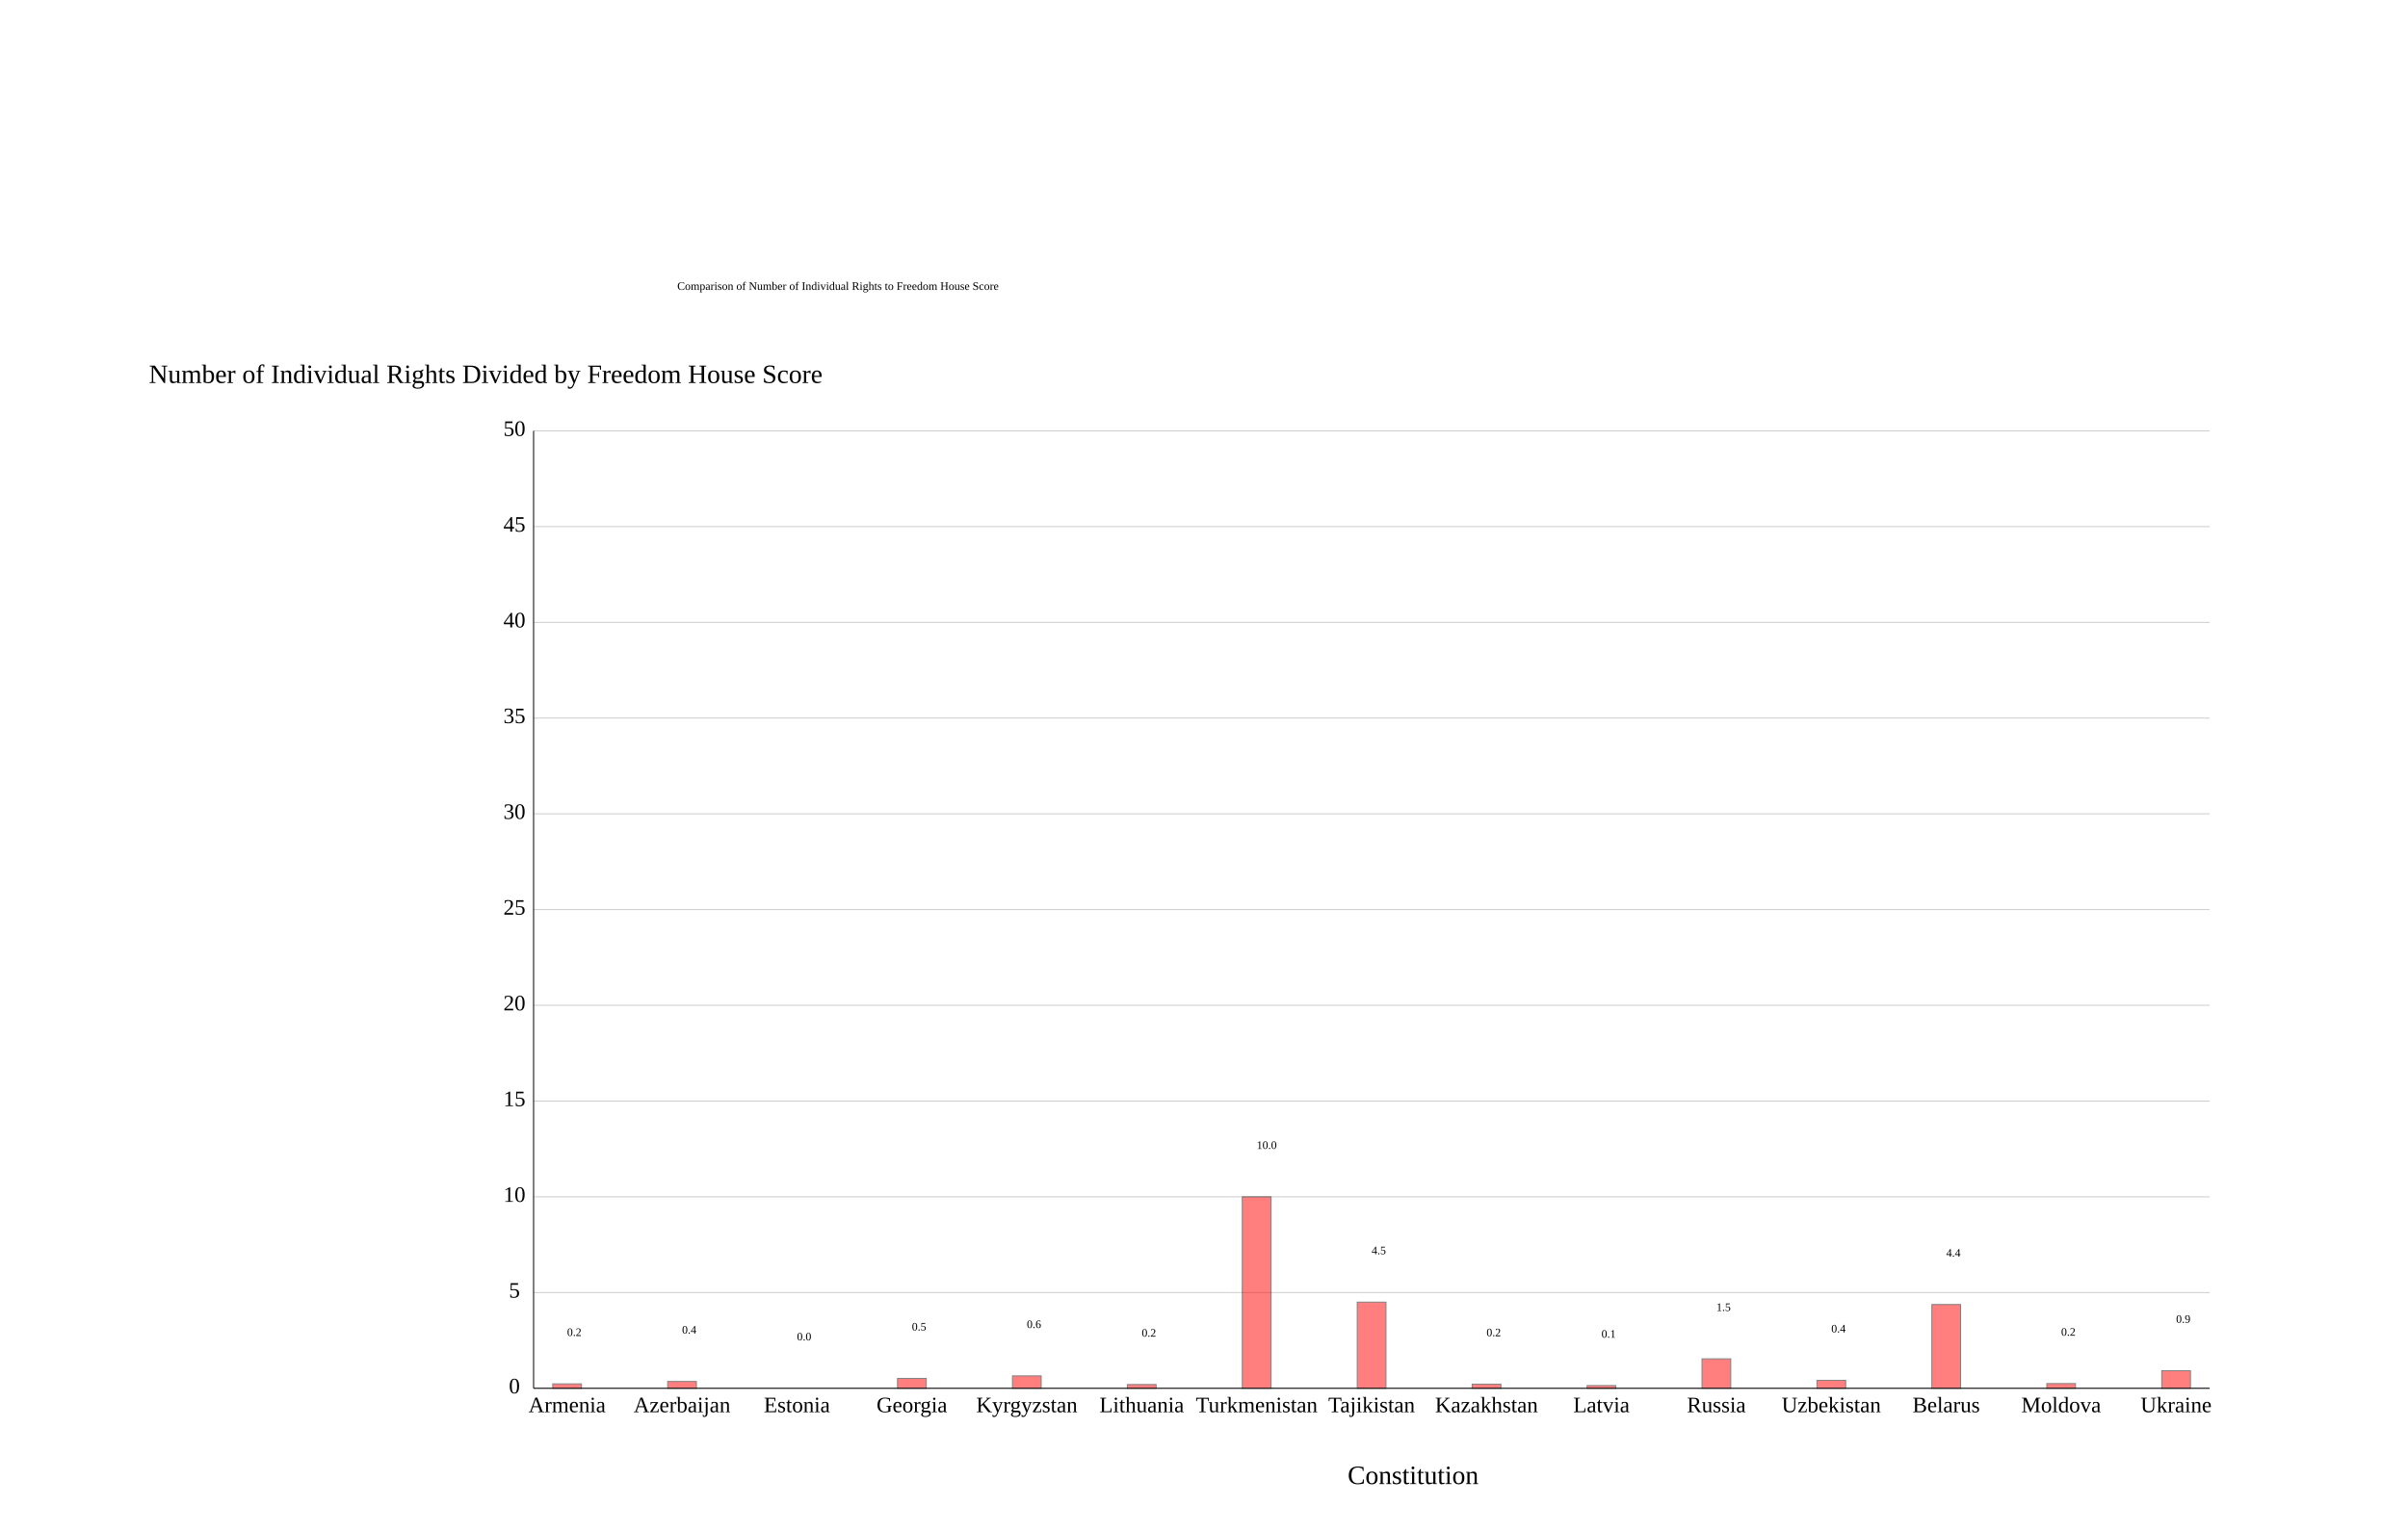
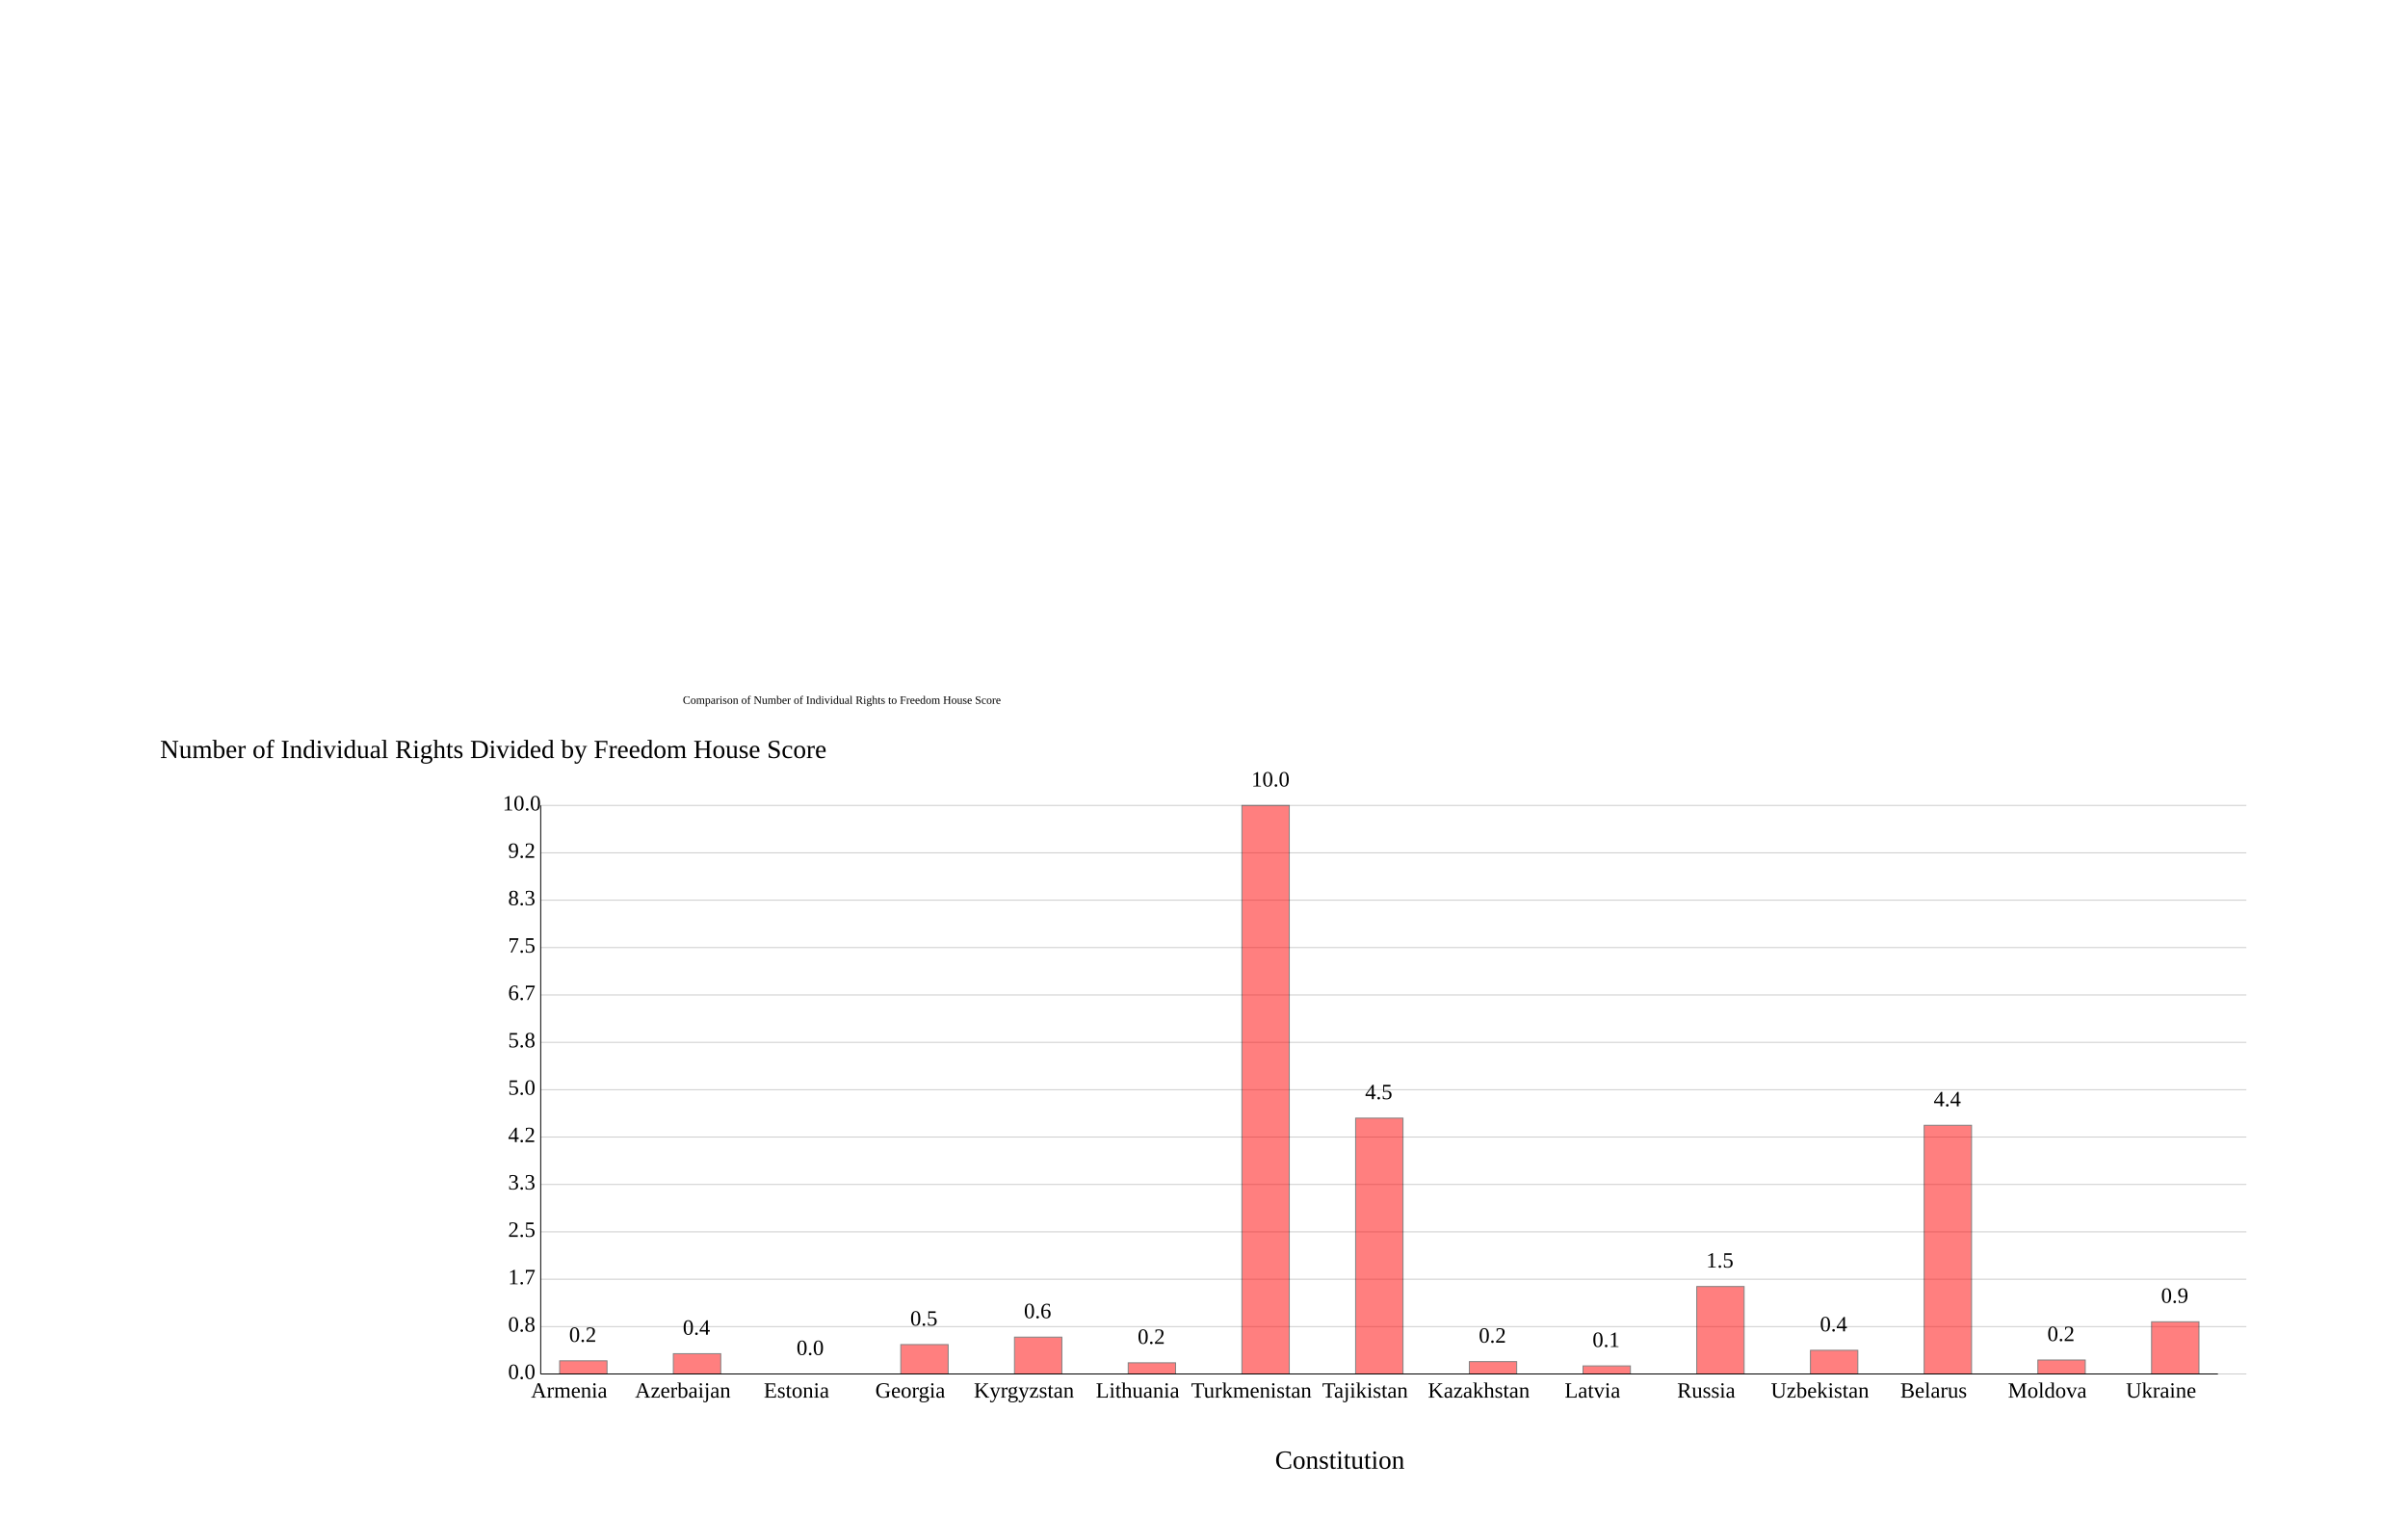
- <svg xmlns="http://www.w3.org/2000/svg" height="1400" width="2200" viewBox="0, -1500, 1500, 1600">
+ <svg xmlns="http://www.w3.org/2000/svg" height="850" width="1350" viewBox="0, -1500, 1500, 1600">
  <g>
-     <line x1="50" y1="-50" x2="1800" y2="-50" stroke="black" />
-     <text x="900" y="50" font-size="xx-large">Constitution</text>
-     <line x1="50" y1="-50" x2="50" y2="-1050" stroke="black" />
-     <text x="0" y="-1100" font-size="xx-large" text-anchor="middle">Number of Individual Rights Divided by Freedom House
+     <line x1="50" y1="-50" x2="1820" y2="-50" stroke="black" />
+     <text x="825" y="50" font-size="xx-large">Constitution</text>
+     <line x1="50" y1="-50" x2="50" y2="-650" stroke="black" />
+     <text x="0" y="-700" font-size="xx-large" text-anchor="middle">Number of Individual Rights Divided by Freedom House
                    Score</text>
-     <text x="30" y="-50" font-size="x-large" text-anchor="middle" dominant-baseline="middle">0</text>
-     <line x1="50" y1="-50" x2="1800" y2="-50" stroke="black" opacity=".2" />
-     <text x="30" y="-150" font-size="x-large" text-anchor="middle" dominant-baseline="middle">5</text>
-     <line x1="50" y1="-150" x2="1800" y2="-150" stroke="black" opacity=".2" />
-     <text x="30" y="-250" font-size="x-large" text-anchor="middle" dominant-baseline="middle">10</text>
-     <line x1="50" y1="-250" x2="1800" y2="-250" stroke="black" opacity=".2" />
-     <text x="30" y="-350" font-size="x-large" text-anchor="middle" dominant-baseline="middle">15</text>
-     <line x1="50" y1="-350" x2="1800" y2="-350" stroke="black" opacity=".2" />
-     <text x="30" y="-450" font-size="x-large" text-anchor="middle" dominant-baseline="middle">20</text>
-     <line x1="50" y1="-450" x2="1800" y2="-450" stroke="black" opacity=".2" />
-     <text x="30" y="-550" font-size="x-large" text-anchor="middle" dominant-baseline="middle">25</text>
-     <line x1="50" y1="-550" x2="1800" y2="-550" stroke="black" opacity=".2" />
-     <text x="30" y="-650" font-size="x-large" text-anchor="middle" dominant-baseline="middle">30</text>
-     <line x1="50" y1="-650" x2="1800" y2="-650" stroke="black" opacity=".2" />
-     <text x="30" y="-750" font-size="x-large" text-anchor="middle" dominant-baseline="middle">35</text>
-     <line x1="50" y1="-750" x2="1800" y2="-750" stroke="black" opacity=".2" />
-     <text x="30" y="-850" font-size="x-large" text-anchor="middle" dominant-baseline="middle">40</text>
-     <line x1="50" y1="-850" x2="1800" y2="-850" stroke="black" opacity=".2" />
-     <text x="30" y="-950" font-size="x-large" text-anchor="middle" dominant-baseline="middle">45</text>
-     <line x1="50" y1="-950" x2="1800" y2="-950" stroke="black" opacity=".2" />
-     <text x="30" y="-1050" font-size="x-large" text-anchor="middle" dominant-baseline="middle">50</text>
-     <line x1="50" y1="-1050" x2="1800" y2="-1050" stroke="black" opacity=".2" />
-     <rect x="70" y="-54.63" width="30" height="4.63" stroke="black" fill="red" opacity=".5" />
-     <text x="85" y="-25" font-size="x-large" text-anchor="middle">Armenia</text>
-     <text x="85" y="-104.63" text-anchor="start">0.2</text>
-     <rect x="190" y="-57.143" width="30" height="7.143" stroke="black" fill="red" opacity=".5" />
-     <text x="205" y="-25" font-size="x-large" text-anchor="middle">Azerbaijan</text>
-     <text x="205" y="-107.143" text-anchor="start">0.4</text>
-     <rect x="310" y="-50" width="30" height="0" stroke="black" fill="red" opacity=".5" />
-     <text x="325" y="-25" font-size="x-large" text-anchor="middle">Estonia</text>
-     <text x="325" y="-100" text-anchor="start">0.0</text>
-     <rect x="430" y="-60.345" width="30" height="10.345" stroke="black" fill="red" opacity=".5" />
-     <text x="445" y="-25" font-size="x-large" text-anchor="middle">Georgia</text>
-     <text x="445" y="-110.345" text-anchor="start">0.5</text>
-     <rect x="550" y="-62.963" width="30" height="12.963" stroke="black" fill="red" opacity=".5" />
-     <text x="565" y="-25" font-size="x-large" text-anchor="middle">Kyrgyzstan</text>
-     <text x="565" y="-112.963" text-anchor="start">0.6</text>
-     <rect x="670" y="-53.933" width="30" height="3.933" stroke="black" fill="red" opacity=".5" />
-     <text x="685" y="-25" font-size="x-large" text-anchor="middle">Lithuania</text>
-     <text x="685" y="-103.933" text-anchor="start">0.2</text>
-     <rect x="790" y="-250" width="30" height="200" stroke="black" fill="red" opacity=".5" />
-     <text x="805" y="-25" font-size="x-large" text-anchor="middle">Turkmenistan</text>
-     <text x="805" y="-300" text-anchor="start">10.0</text>
-     <rect x="910" y="-140" width="30" height="90" stroke="black" fill="red" opacity=".5" />
-     <text x="925" y="-25" font-size="x-large" text-anchor="middle">Tajikistan</text>
-     <text x="925" y="-190" text-anchor="start">4.5</text>
-     <rect x="1030" y="-54.348" width="30" height="4.348" stroke="black" fill="red" opacity=".5" />
-     <text x="1045" y="-25" font-size="x-large" text-anchor="middle">Kazakhstan</text>
-     <text x="1045" y="-104.348" text-anchor="start">0.2</text>
-     <rect x="1150" y="-52.841" width="30" height="2.841" stroke="black" fill="red" opacity=".5" />
-     <text x="1165" y="-25" font-size="x-large" text-anchor="middle">Latvia</text>
-     <text x="1165" y="-102.841" text-anchor="start">0.1</text>
-     <rect x="1270" y="-80.769" width="30" height="30.769" stroke="black" fill="red" opacity=".5" />
-     <text x="1285" y="-25" font-size="x-large" text-anchor="middle">Russia</text>
-     <text x="1285" y="-130.769" text-anchor="start">1.5</text>
-     <rect x="1390" y="-58.333" width="30" height="8.333" stroke="black" fill="red" opacity=".5" />
-     <text x="1405" y="-25" font-size="x-large" text-anchor="middle">Uzbekistan</text>
-     <text x="1405" y="-108.333" text-anchor="start">0.4</text>
-     <rect x="1510" y="-137.5" width="30" height="87.5" stroke="black" fill="red" opacity=".5" />
-     <text x="1525" y="-25" font-size="x-large" text-anchor="middle">Belarus</text>
-     <text x="1525" y="-187.5" text-anchor="start">4.4</text>
-     <rect x="1630" y="-54.918" width="30" height="4.918" stroke="black" fill="red" opacity=".5" />
-     <text x="1645" y="-25" font-size="x-large" text-anchor="middle">Moldova</text>
-     <text x="1645" y="-104.918" text-anchor="start">0.2</text>
-     <rect x="1750" y="-68.367" width="30" height="18.367" stroke="black" fill="red" opacity=".5" />
-     <text x="1765" y="-25" font-size="x-large" text-anchor="middle">Ukraine</text>
-     <text x="1765" y="-118.367" text-anchor="start">0.9</text>
-     <text x="200" y="-1200" font-size="xxx-large" dominant-baseline="middle">Comparison of Number of Individual Rights to Freedom House
+     <text x="30" y="-50" font-size="x-large" text-anchor="middle" dominant-baseline="middle">0.0</text>
+     <line x1="50" y1="-50" x2="1850" y2="-50" stroke="black" opacity=".2" />
+     <text x="30" y="-100" font-size="x-large" text-anchor="middle" dominant-baseline="middle">0.8</text>
+     <line x1="50" y1="-100" x2="1850" y2="-100" stroke="black" opacity=".2" />
+     <text x="30" y="-150" font-size="x-large" text-anchor="middle" dominant-baseline="middle">1.7</text>
+     <line x1="50" y1="-150" x2="1850" y2="-150" stroke="black" opacity=".2" />
+     <text x="30" y="-200" font-size="x-large" text-anchor="middle" dominant-baseline="middle">2.5</text>
+     <line x1="50" y1="-200" x2="1850" y2="-200" stroke="black" opacity=".2" />
+     <text x="30" y="-250" font-size="x-large" text-anchor="middle" dominant-baseline="middle">3.3</text>
+     <line x1="50" y1="-250" x2="1850" y2="-250" stroke="black" opacity=".2" />
+     <text x="30" y="-300" font-size="x-large" text-anchor="middle" dominant-baseline="middle">4.2</text>
+     <line x1="50" y1="-300" x2="1850" y2="-300" stroke="black" opacity=".2" />
+     <text x="30" y="-350" font-size="x-large" text-anchor="middle" dominant-baseline="middle">5.0</text>
+     <line x1="50" y1="-350" x2="1850" y2="-350" stroke="black" opacity=".2" />
+     <text x="30" y="-400" font-size="x-large" text-anchor="middle" dominant-baseline="middle">5.8</text>
+     <line x1="50" y1="-400" x2="1850" y2="-400" stroke="black" opacity=".2" />
+     <text x="30" y="-450" font-size="x-large" text-anchor="middle" dominant-baseline="middle">6.7</text>
+     <line x1="50" y1="-450" x2="1850" y2="-450" stroke="black" opacity=".2" />
+     <text x="30" y="-500" font-size="x-large" text-anchor="middle" dominant-baseline="middle">7.5</text>
+     <line x1="50" y1="-500" x2="1850" y2="-500" stroke="black" opacity=".2" />
+     <text x="30" y="-550" font-size="x-large" text-anchor="middle" dominant-baseline="middle">8.3</text>
+     <line x1="50" y1="-550" x2="1850" y2="-550" stroke="black" opacity=".2" />
+     <text x="30" y="-600" font-size="x-large" text-anchor="middle" dominant-baseline="middle">9.2</text>
+     <line x1="50" y1="-600" x2="1850" y2="-600" stroke="black" opacity=".2" />
+     <text x="30" y="-650" font-size="x-large" text-anchor="middle" dominant-baseline="middle">10.0</text>
+     <line x1="50" y1="-650" x2="1850" y2="-650" stroke="black" opacity=".2" />
+     <rect x="70" y="-63.889" width="50" height="13.889" stroke="black" fill="red" opacity=".5" />
+     <text x="80" y="-25" font-size="x-large" text-anchor="middle">Armenia</text>
+     <text x="80" y="-83.889" text-anchor="start" font-size="x-large">0.2</text>
+     <rect x="190" y="-71.429" width="50" height="21.429" stroke="black" fill="red" opacity=".5" />
+     <text x="200" y="-25" font-size="x-large" text-anchor="middle">Azerbaijan</text>
+     <text x="200" y="-91.429" text-anchor="start" font-size="x-large">0.4</text>
+     <rect x="310" y="-50" width="50" height="0" stroke="black" fill="red" opacity=".5" />
+     <text x="320" y="-25" font-size="x-large" text-anchor="middle">Estonia</text>
+     <text x="320" y="-70" text-anchor="start" font-size="x-large">0.0</text>
+     <rect x="430" y="-81.034" width="50" height="31.034" stroke="black" fill="red" opacity=".5" />
+     <text x="440" y="-25" font-size="x-large" text-anchor="middle">Georgia</text>
+     <text x="440" y="-101.034" text-anchor="start" font-size="x-large">0.5</text>
+     <rect x="550" y="-88.889" width="50" height="38.889" stroke="black" fill="red" opacity=".5" />
+     <text x="560" y="-25" font-size="x-large" text-anchor="middle">Kyrgyzstan</text>
+     <text x="560" y="-108.889" text-anchor="start" font-size="x-large">0.6</text>
+     <rect x="670" y="-61.798" width="50" height="11.798" stroke="black" fill="red" opacity=".5" />
+     <text x="680" y="-25" font-size="x-large" text-anchor="middle">Lithuania</text>
+     <text x="680" y="-81.798" text-anchor="start" font-size="x-large">0.2</text>
+     <rect x="790" y="-650" width="50" height="600" stroke="black" fill="red" opacity=".5" />
+     <text x="800" y="-25" font-size="x-large" text-anchor="middle">Turkmenistan</text>
+     <text x="800" y="-670" text-anchor="start" font-size="x-large">10.0</text>
+     <rect x="910" y="-320" width="50" height="270" stroke="black" fill="red" opacity=".5" />
+     <text x="920" y="-25" font-size="x-large" text-anchor="middle">Tajikistan</text>
+     <text x="920" y="-340" text-anchor="start" font-size="x-large">4.5</text>
+     <rect x="1030" y="-63.043" width="50" height="13.043" stroke="black" fill="red" opacity=".5" />
+     <text x="1040" y="-25" font-size="x-large" text-anchor="middle">Kazakhstan</text>
+     <text x="1040" y="-83.043" text-anchor="start" font-size="x-large">0.2</text>
+     <rect x="1150" y="-58.523" width="50" height="8.523" stroke="black" fill="red" opacity=".5" />
+     <text x="1160" y="-25" font-size="x-large" text-anchor="middle">Latvia</text>
+     <text x="1160" y="-78.523" text-anchor="start" font-size="x-large">0.1</text>
+     <rect x="1270" y="-142.308" width="50" height="92.308" stroke="black" fill="red" opacity=".5" />
+     <text x="1280" y="-25" font-size="x-large" text-anchor="middle">Russia</text>
+     <text x="1280" y="-162.308" text-anchor="start" font-size="x-large">1.5</text>
+     <rect x="1390" y="-75" width="50" height="25" stroke="black" fill="red" opacity=".5" />
+     <text x="1400" y="-25" font-size="x-large" text-anchor="middle">Uzbekistan</text>
+     <text x="1400" y="-95" text-anchor="start" font-size="x-large">0.4</text>
+     <rect x="1510" y="-312.5" width="50" height="262.5" stroke="black" fill="red" opacity=".5" />
+     <text x="1520" y="-25" font-size="x-large" text-anchor="middle">Belarus</text>
+     <text x="1520" y="-332.5" text-anchor="start" font-size="x-large">4.4</text>
+     <rect x="1630" y="-64.754" width="50" height="14.754" stroke="black" fill="red" opacity=".5" />
+     <text x="1640" y="-25" font-size="x-large" text-anchor="middle">Moldova</text>
+     <text x="1640" y="-84.754" text-anchor="start" font-size="x-large">0.2</text>
+     <rect x="1750" y="-105.102" width="50" height="55.102" stroke="black" fill="red" opacity=".5" />
+     <text x="1760" y="-25" font-size="x-large" text-anchor="middle">Ukraine</text>
+     <text x="1760" y="-125.102" text-anchor="start" font-size="x-large">0.9</text>
+     <text x="200" y="-760" font-size="xxx-large" dominant-baseline="middle">Comparison of Number of Individual Rights to Freedom House
                    Score</text>
  </g>
</svg>
